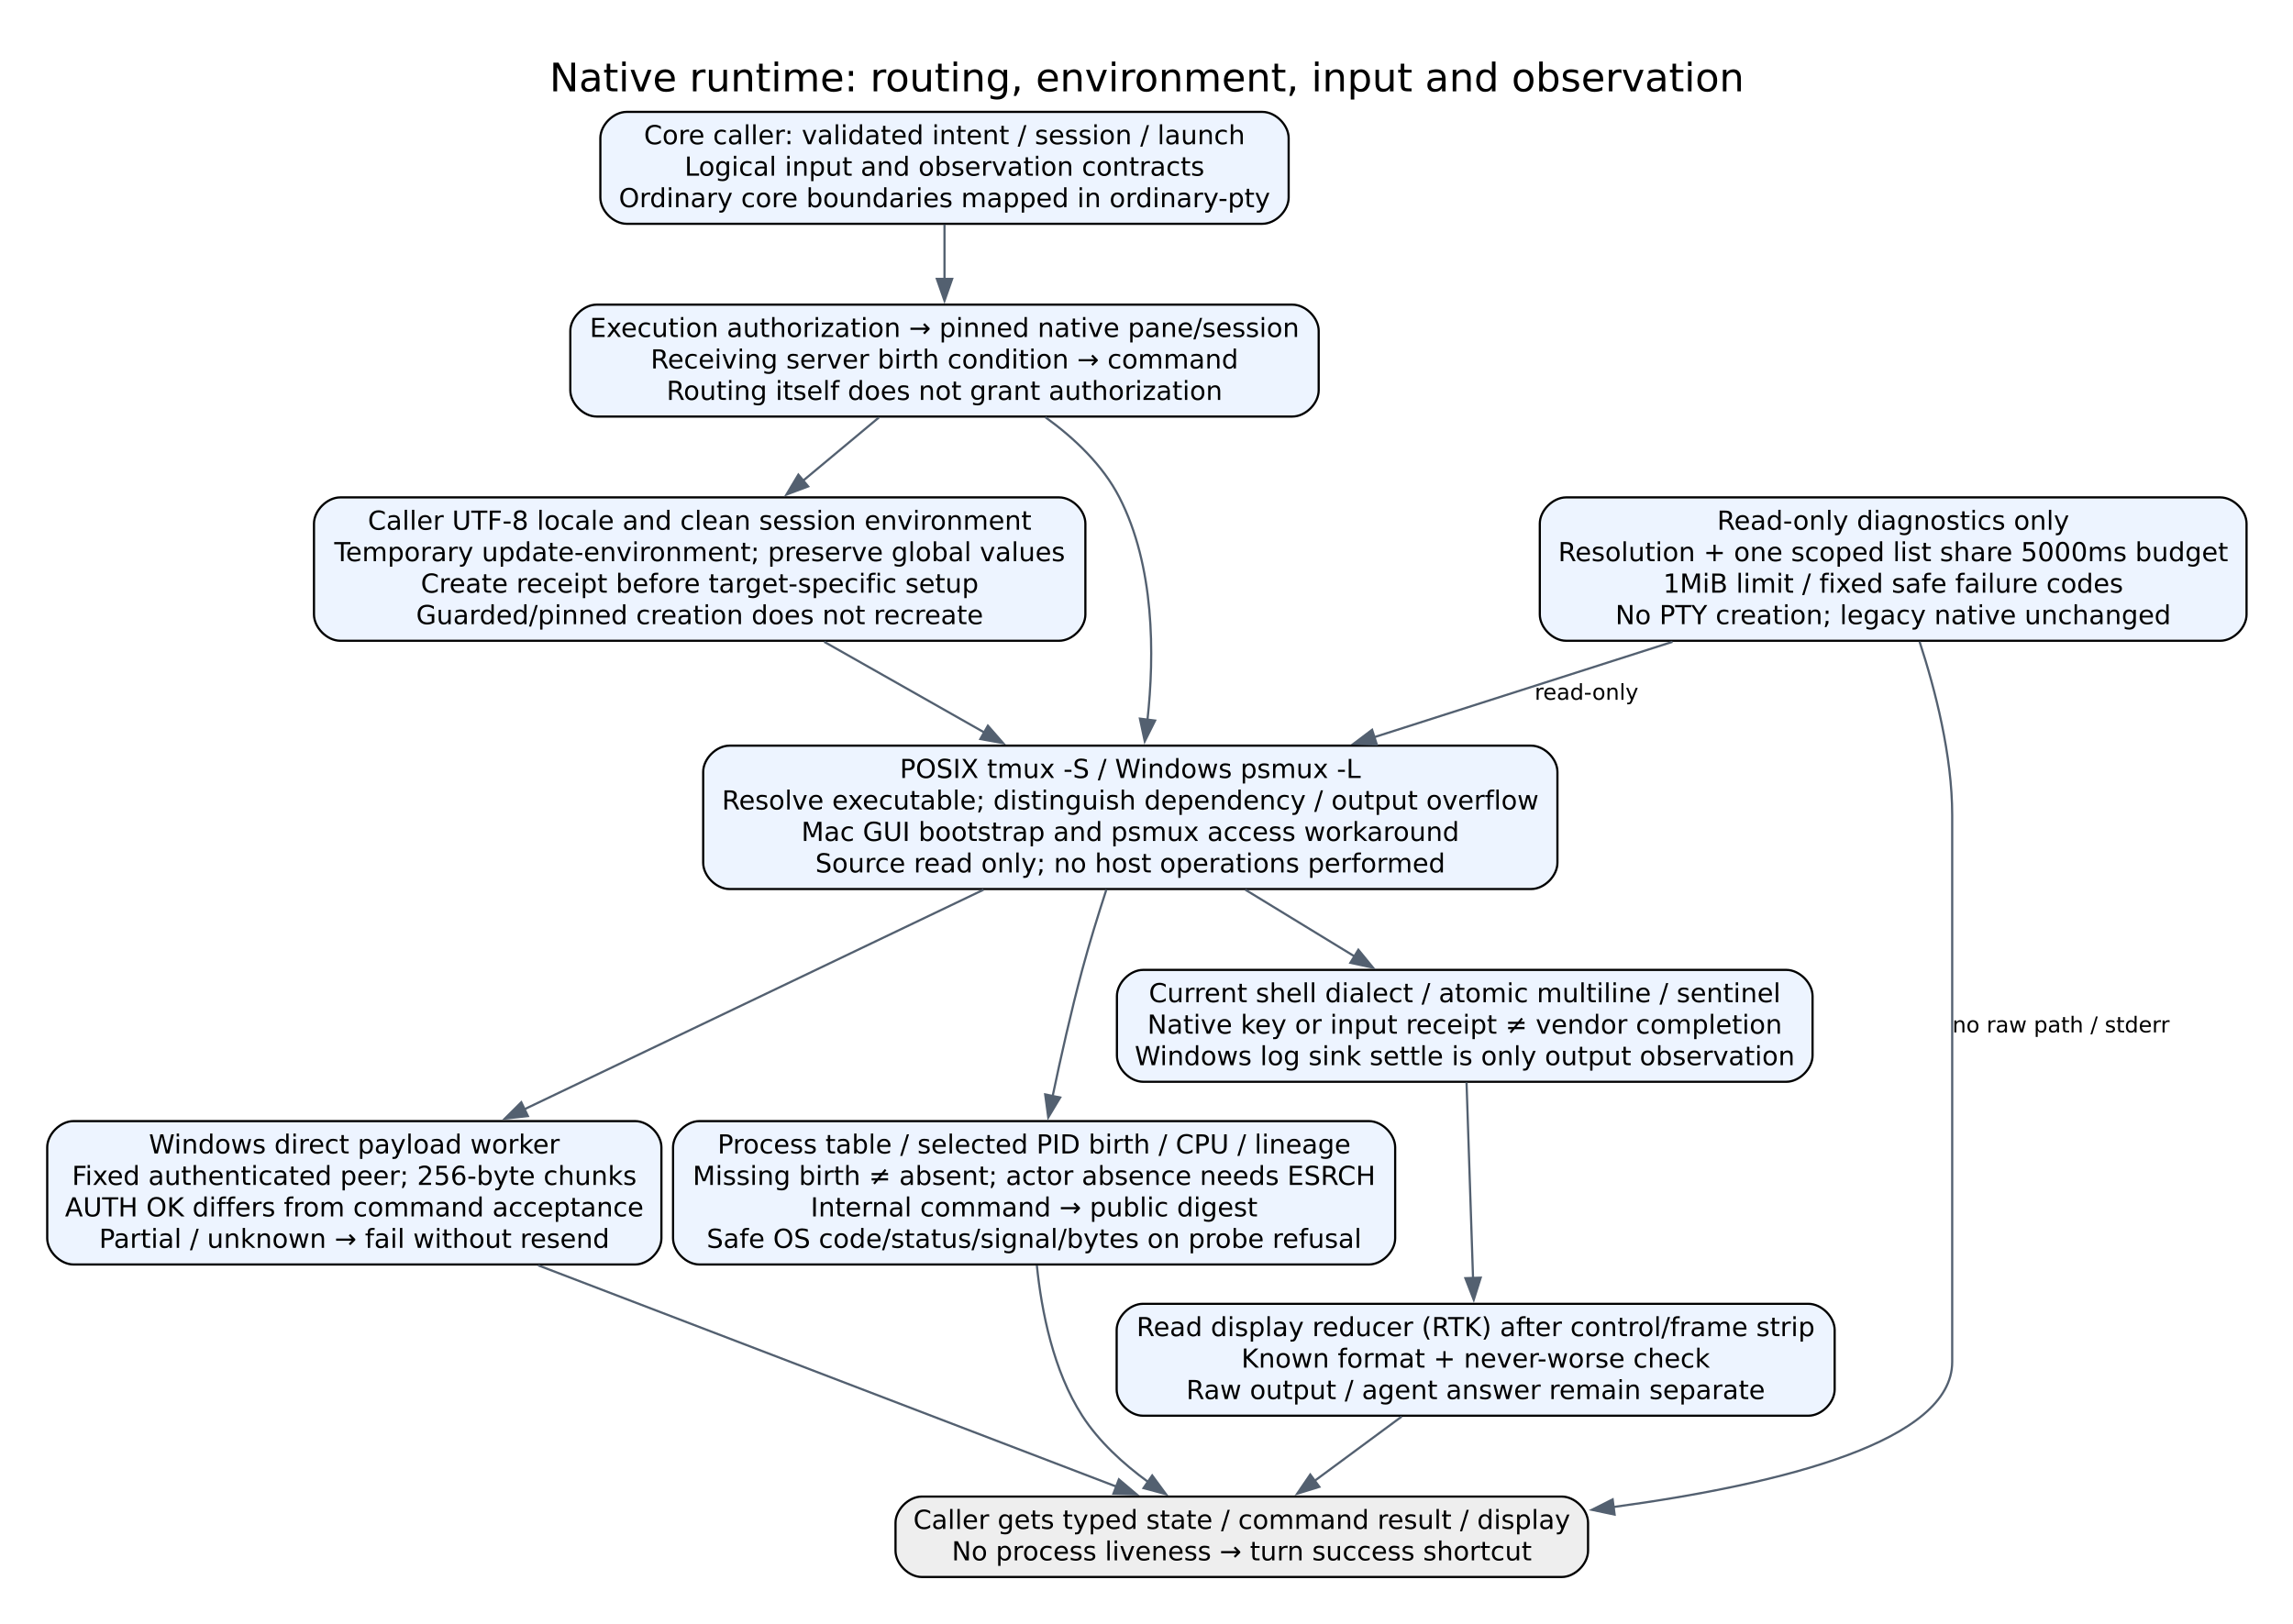
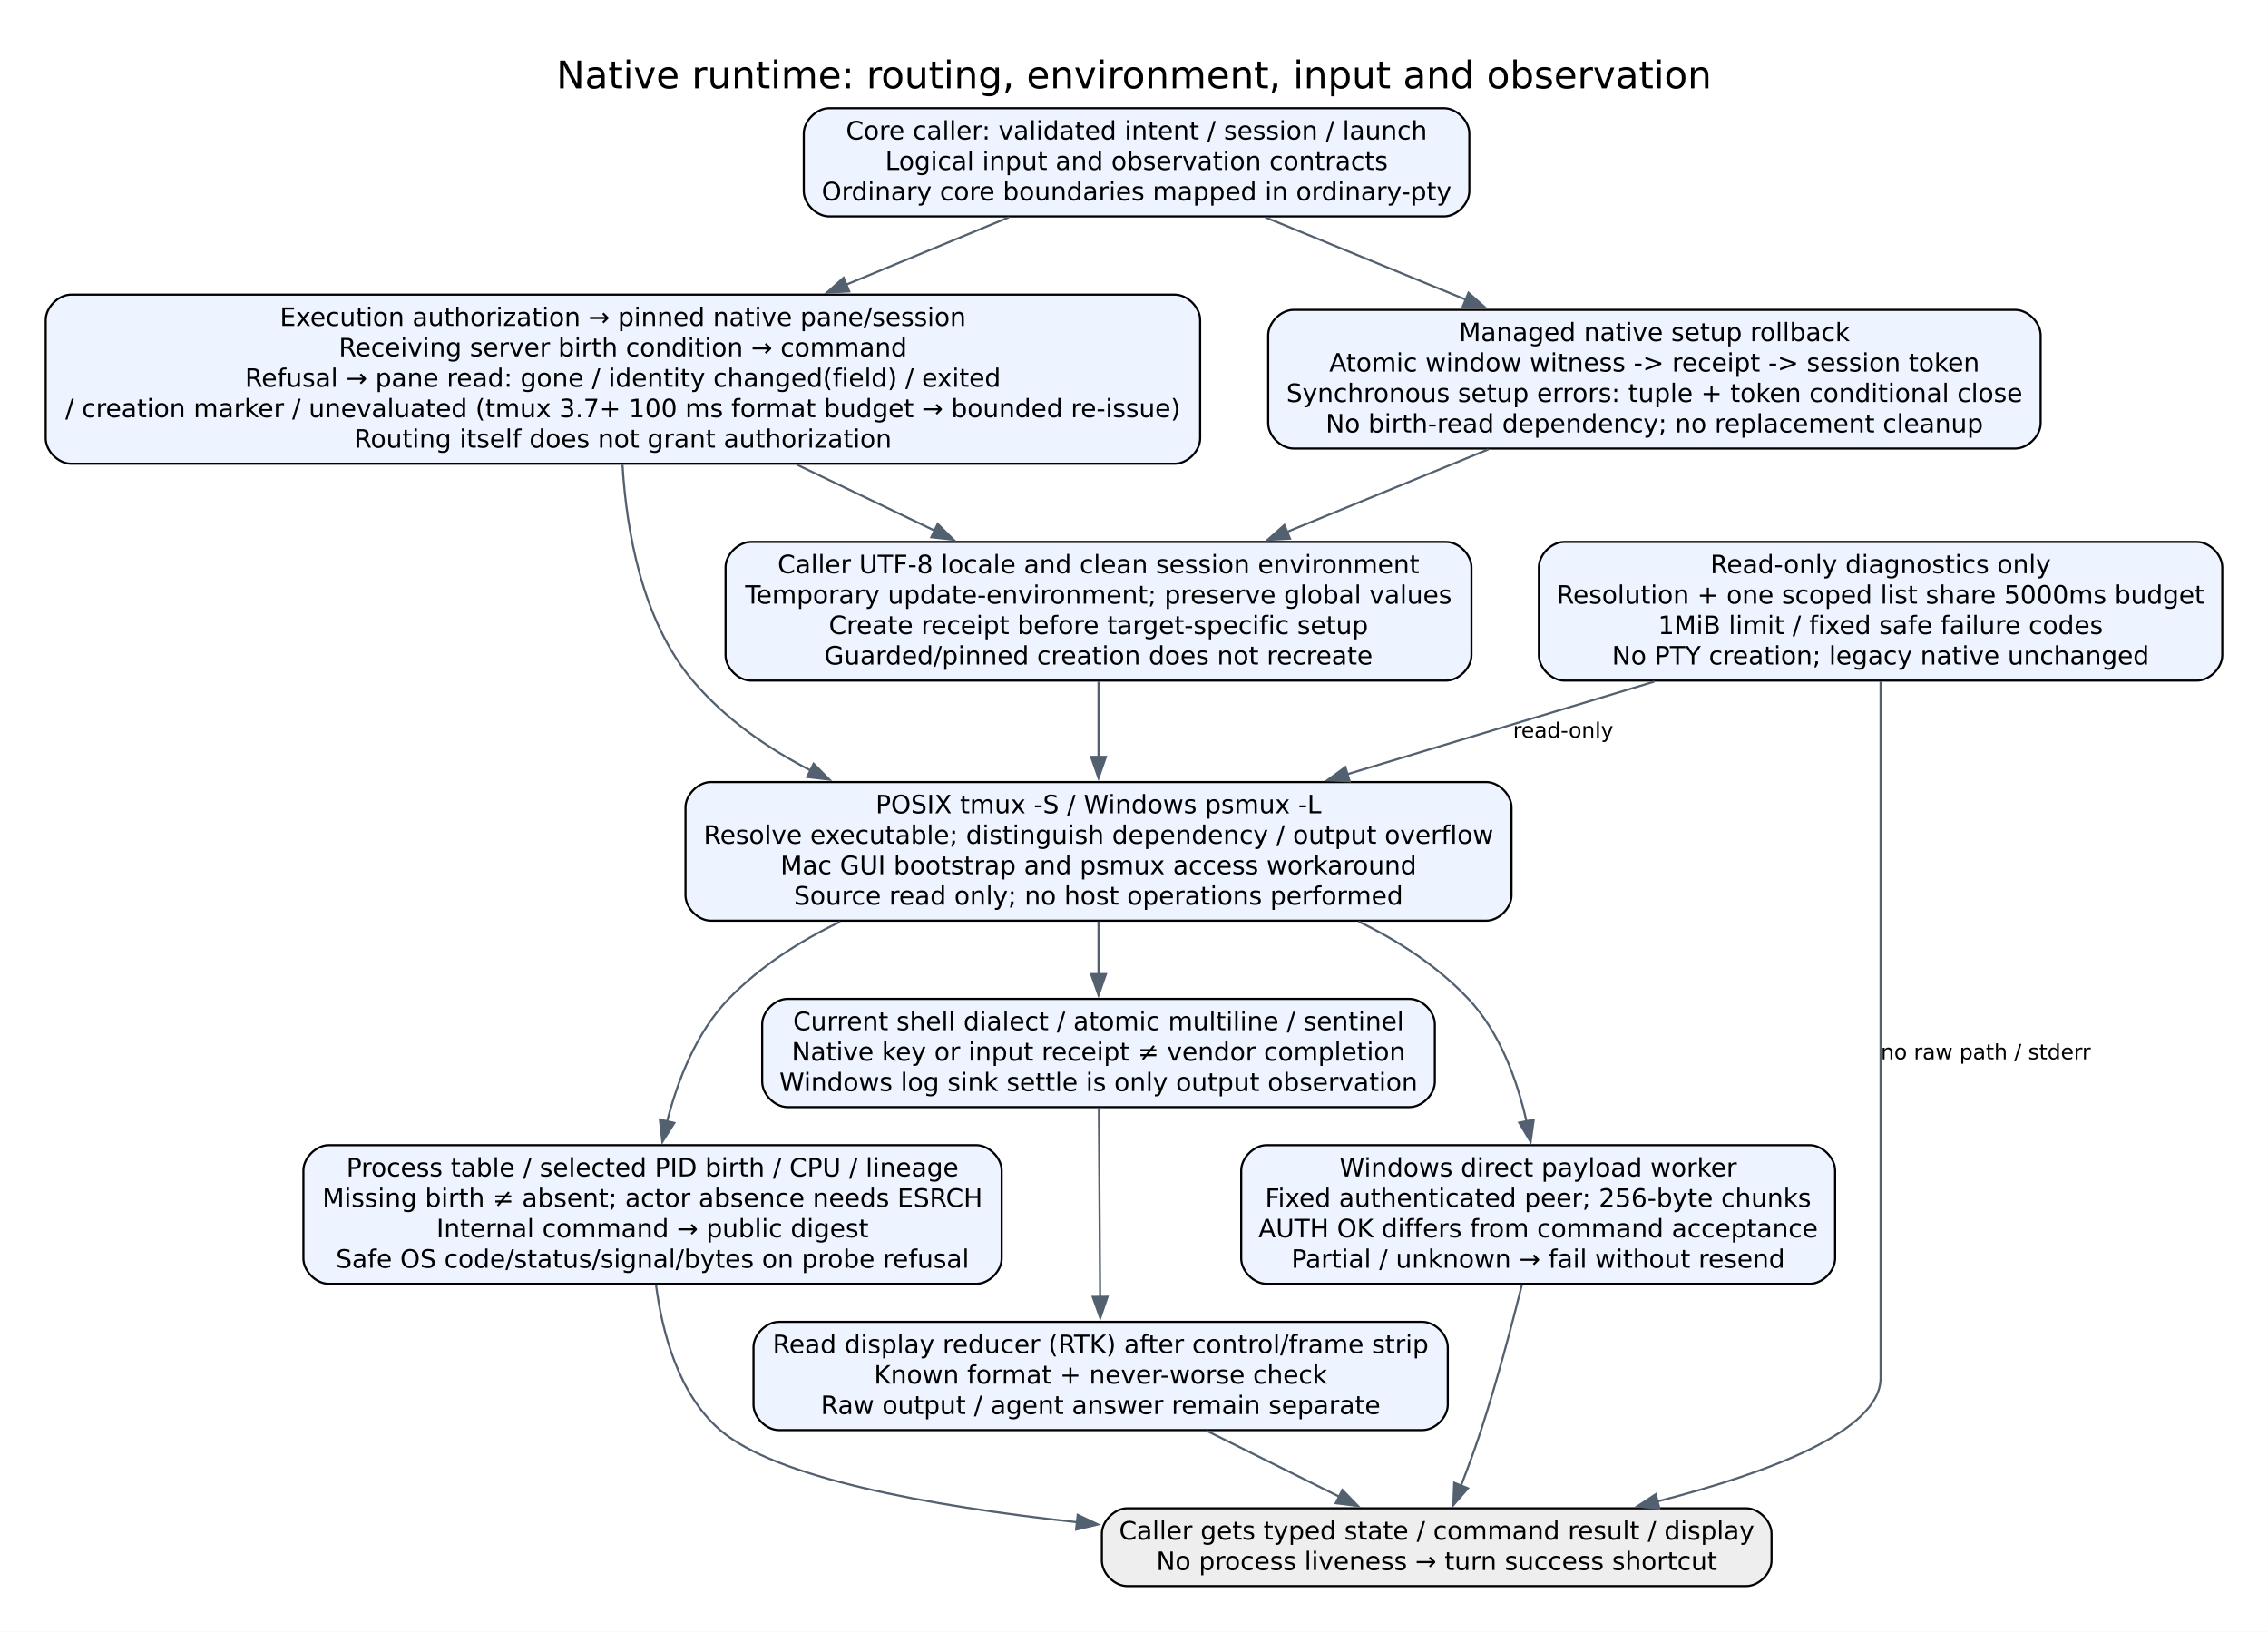
- <svg xmlns="http://www.w3.org/2000/svg" width="1049pt" height="743pt" viewBox="0.00 0.00 1049.00 743.00">
-   <g id="graph0" class="graph" transform="scale(1 1) rotate(0) translate(21.6 721.6)">
-     <polygon fill="white" stroke="none" points="-21.6,21.6 -21.6,-721.6 1027.75,-721.6 1027.75,21.6 -21.6,21.6" />
-     <text xml:space="preserve" text-anchor="middle" x="503.07" y="-679.8" font-family="DejaVu Sans" font-size="18.00">Native runtime: routing, environment, input and observation</text>
+ <svg xmlns="http://www.w3.org/2000/svg" width="1073pt" height="772pt" viewBox="0.00 0.00 1072.94 772.00">
+   <g id="graph0" class="graph" transform="scale(1 1) rotate(0) translate(21.6 750.4)">
+     <polygon fill="white" stroke="none" points="-21.6,21.6 -21.6,-750.4 1051.34,-750.4 1051.34,21.6 -21.6,21.6" />
+     <text text-anchor="middle" x="514.87" y="-708.6" font-family="DejaVu Sans" font-size="18.00">Native runtime: routing, environment, input and observation</text>
    <g id="node1" class="node">
-       <path fill="#edf4ff" stroke="black" d="M555.93,-670.4C555.93,-670.4 265.05,-670.4 265.05,-670.4 259.05,-670.4 253.05,-664.4 253.05,-658.4 253.05,-658.4 253.05,-631.2 253.05,-631.2 253.05,-625.2 259.05,-619.2 265.05,-619.2 265.05,-619.2 555.93,-619.2 555.93,-619.2 561.93,-619.2 567.93,-625.2 567.93,-631.2 567.93,-631.2 567.93,-658.4 567.93,-658.4 567.93,-664.4 561.93,-670.4 555.93,-670.4" />
-       <text xml:space="preserve" text-anchor="middle" x="410.49" y="-655.6" font-family="DejaVu Sans" font-size="12.00">Core caller: validated intent / session / launch</text>
-       <text xml:space="preserve" text-anchor="middle" x="410.49" y="-641.2" font-family="DejaVu Sans" font-size="12.00">Logical input and observation contracts</text>
-       <text xml:space="preserve" text-anchor="middle" x="410.49" y="-626.8" font-family="DejaVu Sans" font-size="12.00">Ordinary core boundaries mapped in ordinary-pty</text>
+       <path fill="#edf4ff" stroke="black" d="M661.52,-699.2C661.52,-699.2 370.64,-699.2 370.64,-699.2 364.64,-699.2 358.64,-693.2 358.64,-687.2 358.64,-687.2 358.64,-660 358.64,-660 358.64,-654 364.64,-648 370.64,-648 370.64,-648 661.52,-648 661.52,-648 667.52,-648 673.52,-654 673.52,-660 673.52,-660 673.52,-687.2 673.52,-687.2 673.52,-693.2 667.52,-699.2 661.52,-699.2" />
+       <text text-anchor="middle" x="516.08" y="-684.4" font-family="DejaVu Sans" font-size="12.00">Core caller: validated intent / session / launch</text>
+       <text text-anchor="middle" x="516.08" y="-670" font-family="DejaVu Sans" font-size="12.00">Logical input and observation contracts</text>
+       <text text-anchor="middle" x="516.08" y="-655.6" font-family="DejaVu Sans" font-size="12.00">Ordinary core boundaries mapped in ordinary-pty</text>
    </g>
    <g id="node2" class="node">
-       <path fill="#edf4ff" stroke="black" d="M569.67,-582.2C569.67,-582.2 251.31,-582.2 251.31,-582.2 245.31,-582.2 239.31,-576.2 239.31,-570.2 239.31,-570.2 239.31,-543 239.31,-543 239.31,-537 245.31,-531 251.31,-531 251.31,-531 569.67,-531 569.67,-531 575.67,-531 581.67,-537 581.67,-543 581.67,-543 581.67,-570.2 581.67,-570.2 581.67,-576.2 575.67,-582.2 569.67,-582.2" />
-       <text xml:space="preserve" text-anchor="middle" x="410.49" y="-567.4" font-family="DejaVu Sans" font-size="12.00">Execution authorization → pinned native pane/session</text>
-       <text xml:space="preserve" text-anchor="middle" x="410.49" y="-553" font-family="DejaVu Sans" font-size="12.00">Receiving server birth condition → command</text>
-       <text xml:space="preserve" text-anchor="middle" x="410.49" y="-538.6" font-family="DejaVu Sans" font-size="12.00">Routing itself does not grant authorization</text>
+       <path fill="#edf4ff" stroke="black" d="M534.16,-611C534.16,-611 12,-611 12,-611 6,-611 0,-605 0,-599 0,-599 0,-543 0,-543 0,-537 6,-531 12,-531 12,-531 534.16,-531 534.16,-531 540.16,-531 546.16,-537 546.16,-543 546.16,-543 546.16,-599 546.16,-599 546.16,-605 540.16,-611 534.16,-611" />
+       <text text-anchor="middle" x="273.08" y="-596.2" font-family="DejaVu Sans" font-size="12.00">Execution authorization → pinned native pane/session</text>
+       <text text-anchor="middle" x="273.08" y="-581.8" font-family="DejaVu Sans" font-size="12.00">Receiving server birth condition → command</text>
+       <text text-anchor="middle" x="273.08" y="-567.4" font-family="DejaVu Sans" font-size="12.00">Refusal → pane read: gone / identity changed(field) / exited</text>
+       <text text-anchor="middle" x="273.08" y="-553" font-family="DejaVu Sans" font-size="12.00">/ creation marker / unevaluated (tmux 3.7+ 100 ms format budget → bounded re-issue)</text>
+       <text text-anchor="middle" x="273.08" y="-538.6" font-family="DejaVu Sans" font-size="12.00">Routing itself does not grant authorization</text>
+     </g>
+     <g id="edge5" class="edge">
+       <path fill="none" stroke="#536070" d="M455.7,-647.6C432.37,-637.95 404.98,-626.6 378.61,-615.69" />
+       <polygon fill="#536070" stroke="#536070" points="380.15,-612.54 369.57,-611.95 377.47,-619 380.15,-612.54" />
+     </g>
+     <g id="node11" class="node">
+       <path fill="#edf4ff" stroke="black" d="M931.81,-603.8C931.81,-603.8 590.35,-603.8 590.35,-603.8 584.35,-603.8 578.35,-597.8 578.35,-591.8 578.35,-591.8 578.35,-550.2 578.35,-550.2 578.35,-544.2 584.35,-538.2 590.35,-538.2 590.35,-538.2 931.81,-538.2 931.81,-538.2 937.81,-538.2 943.81,-544.2 943.81,-550.2 943.81,-550.2 943.81,-591.8 943.81,-591.8 943.81,-597.8 937.81,-603.8 931.81,-603.8" />
+       <text text-anchor="middle" x="761.08" y="-589" font-family="DejaVu Sans" font-size="12.00">Managed native setup rollback</text>
+       <text text-anchor="middle" x="761.08" y="-574.6" font-family="DejaVu Sans" font-size="12.00">Atomic window witness -&gt; receipt -&gt; session token</text>
+       <text text-anchor="middle" x="761.08" y="-560.2" font-family="DejaVu Sans" font-size="12.00">Synchronous setup errors: tuple + token conditional close</text>
+       <text text-anchor="middle" x="761.08" y="-545.8" font-family="DejaVu Sans" font-size="12.00">No birth-read dependency; no replacement cleanup</text>
    </g>
    <g id="edge3" class="edge">
-       <path fill="none" stroke="#536070" d="M410.49,-618.87C410.49,-611.09 410.49,-602.36 410.49,-593.97" />
-       <polygon fill="#536070" stroke="#536070" points="413.99,-593.99 410.49,-583.99 406.99,-593.99 413.99,-593.99" />
+       <path fill="none" stroke="#536070" d="M576.96,-647.6C605.61,-635.84 640.33,-621.58 671.88,-608.63" />
+       <polygon fill="#536070" stroke="#536070" points="673.12,-611.9 681.04,-604.87 670.46,-605.43 673.12,-611.9" />
    </g>
    <g id="node3" class="node">
-       <path fill="#edf4ff" stroke="black" d="M462.94,-494C462.94,-494 134.04,-494 134.04,-494 128.04,-494 122.04,-488 122.04,-482 122.04,-482 122.04,-440.4 122.04,-440.4 122.04,-434.4 128.04,-428.4 134.04,-428.4 134.04,-428.4 462.94,-428.4 462.94,-428.4 468.94,-428.4 474.94,-434.4 474.94,-440.4 474.94,-440.4 474.94,-482 474.94,-482 474.94,-488 468.94,-494 462.94,-494" />
-       <text xml:space="preserve" text-anchor="middle" x="298.49" y="-479.2" font-family="DejaVu Sans" font-size="12.00">Caller UTF-8 locale and clean session environment</text>
-       <text xml:space="preserve" text-anchor="middle" x="298.49" y="-464.8" font-family="DejaVu Sans" font-size="12.00">Temporary update-environment; preserve global values</text>
-       <text xml:space="preserve" text-anchor="middle" x="298.49" y="-450.4" font-family="DejaVu Sans" font-size="12.00">Create receipt before target-specific setup</text>
-       <text xml:space="preserve" text-anchor="middle" x="298.49" y="-436" font-family="DejaVu Sans" font-size="12.00">Guarded/pinned creation does not recreate</text>
+       <path fill="#edf4ff" stroke="black" d="M662.53,-494C662.53,-494 333.63,-494 333.63,-494 327.63,-494 321.63,-488 321.63,-482 321.63,-482 321.63,-440.4 321.63,-440.4 321.63,-434.4 327.63,-428.4 333.63,-428.4 333.63,-428.4 662.53,-428.4 662.53,-428.4 668.53,-428.4 674.53,-434.4 674.53,-440.4 674.53,-440.4 674.53,-482 674.53,-482 674.53,-488 668.53,-494 662.53,-494" />
+       <text text-anchor="middle" x="498.08" y="-479.2" font-family="DejaVu Sans" font-size="12.00">Caller UTF-8 locale and clean session environment</text>
+       <text text-anchor="middle" x="498.08" y="-464.8" font-family="DejaVu Sans" font-size="12.00">Temporary update-environment; preserve global values</text>
+       <text text-anchor="middle" x="498.08" y="-450.4" font-family="DejaVu Sans" font-size="12.00">Create receipt before target-specific setup</text>
+       <text text-anchor="middle" x="498.08" y="-436" font-family="DejaVu Sans" font-size="12.00">Guarded/pinned creation does not recreate</text>
+     </g>
+     <g id="edge6" class="edge">
+       <path fill="none" stroke="#536070" d="M355.27,-530.62C376.63,-520.39 399.56,-509.4 420.67,-499.29" />
+       <polygon fill="#536070" stroke="#536070" points="422,-502.53 429.5,-495.06 418.97,-496.22 422,-502.53" />
+     </g>
+     <g id="node4" class="node">
+       <path fill="#edf4ff" stroke="black" d="M681.48,-380.4C681.48,-380.4 314.68,-380.4 314.68,-380.4 308.68,-380.4 302.68,-374.4 302.68,-368.4 302.68,-368.4 302.68,-326.8 302.68,-326.8 302.68,-320.8 308.68,-314.8 314.68,-314.8 314.68,-314.8 681.48,-314.8 681.48,-314.8 687.48,-314.8 693.48,-320.8 693.48,-326.8 693.48,-326.8 693.48,-368.4 693.48,-368.4 693.48,-374.4 687.48,-380.4 681.48,-380.4" />
+       <text text-anchor="middle" x="498.08" y="-365.6" font-family="DejaVu Sans" font-size="12.00">POSIX tmux -S / Windows psmux -L</text>
+       <text text-anchor="middle" x="498.08" y="-351.2" font-family="DejaVu Sans" font-size="12.00">Resolve executable; distinguish dependency / output overflow</text>
+       <text text-anchor="middle" x="498.08" y="-336.8" font-family="DejaVu Sans" font-size="12.00">Mac GUI bootstrap and psmux access workaround</text>
+       <text text-anchor="middle" x="498.08" y="-322.4" font-family="DejaVu Sans" font-size="12.00">Source read only; no host operations performed</text>
+     </g>
+     <g id="edge8" class="edge">
+       <path fill="none" stroke="#536070" d="M272.87,-530.56C274.72,-499.49 282.01,-456.81 306.08,-428.4 321.19,-410.57 340.94,-396.65 362.01,-385.81" />
+       <polygon fill="#536070" stroke="#536070" points="363.29,-389.08 370.75,-381.55 360.23,-382.79 363.29,-389.08" />
+     </g>
+     <g id="edge7" class="edge">
+       <path fill="none" stroke="#536070" d="M498.08,-427.92C498.08,-416.7 498.08,-403.93 498.08,-391.96" />
+       <polygon fill="#536070" stroke="#536070" points="501.58,-392.32 498.08,-382.32 494.58,-392.32 501.58,-392.32" />
+     </g>
+     <g id="node5" class="node">
+       <path fill="#edf4ff" stroke="black" d="M834.57,-208.6C834.57,-208.6 577.59,-208.6 577.59,-208.6 571.59,-208.6 565.59,-202.6 565.59,-196.6 565.59,-196.6 565.59,-155 565.59,-155 565.59,-149 571.59,-143 577.59,-143 577.59,-143 834.57,-143 834.57,-143 840.57,-143 846.57,-149 846.57,-155 846.57,-155 846.57,-196.6 846.57,-196.6 846.57,-202.6 840.57,-208.6 834.57,-208.6" />
+       <text text-anchor="middle" x="706.08" y="-193.8" font-family="DejaVu Sans" font-size="12.00">Windows direct payload worker</text>
+       <text text-anchor="middle" x="706.08" y="-179.4" font-family="DejaVu Sans" font-size="12.00">Fixed authenticated peer; 256-byte chunks</text>
+       <text text-anchor="middle" x="706.08" y="-165" font-family="DejaVu Sans" font-size="12.00">AUTH OK differs from command acceptance</text>
+       <text text-anchor="middle" x="706.08" y="-150.6" font-family="DejaVu Sans" font-size="12.00">Partial / unknown → fail without resend</text>
+     </g>
+     <g id="edge9" class="edge">
+       <path fill="none" stroke="#536070" d="M621.1,-314.42C640.36,-305.09 658.64,-293.12 673.08,-277.8 687.89,-262.09 696.06,-239.64 700.56,-219.89" />
+       <polygon fill="#536070" stroke="#536070" points="703.98,-220.62 702.51,-210.13 697.12,-219.25 703.98,-220.62" />
+     </g>
+     <g id="node6" class="node">
+       <path fill="#edf4ff" stroke="black" d="M440.26,-208.6C440.26,-208.6 133.91,-208.6 133.91,-208.6 127.91,-208.6 121.91,-202.6 121.91,-196.6 121.91,-196.6 121.91,-155 121.91,-155 121.91,-149 127.91,-143 133.91,-143 133.91,-143 440.26,-143 440.26,-143 446.26,-143 452.26,-149 452.26,-155 452.26,-155 452.26,-196.6 452.26,-196.6 452.26,-202.6 446.26,-208.6 440.26,-208.6" />
+       <text text-anchor="middle" x="287.08" y="-193.8" font-family="DejaVu Sans" font-size="12.00">Process table / selected PID birth / CPU / lineage</text>
+       <text text-anchor="middle" x="287.08" y="-179.4" font-family="DejaVu Sans" font-size="12.00">Missing birth ≠ absent; actor absence needs ESRCH</text>
+       <text text-anchor="middle" x="287.08" y="-165" font-family="DejaVu Sans" font-size="12.00">Internal command → public digest</text>
+       <text text-anchor="middle" x="287.08" y="-150.6" font-family="DejaVu Sans" font-size="12.00">Safe OS code/status/signal/bytes on probe refusal</text>
+     </g>
+     <g id="edge10" class="edge">
+       <path fill="none" stroke="#536070" d="M375.85,-314.31C356.39,-304.98 337.84,-293.04 323.08,-277.8 307.86,-262.08 299.02,-239.49 293.92,-219.66" />
+       <polygon fill="#536070" stroke="#536070" points="297.39,-219.12 291.73,-210.16 290.57,-220.69 297.39,-219.12" />
+     </g>
+     <g id="node7" class="node">
+       <path fill="#edf4ff" stroke="black" d="M645.2,-277.8C645.2,-277.8 350.96,-277.8 350.96,-277.8 344.96,-277.8 338.96,-271.8 338.96,-265.8 338.96,-265.8 338.96,-238.6 338.96,-238.6 338.96,-232.6 344.96,-226.6 350.96,-226.6 350.96,-226.6 645.2,-226.6 645.2,-226.6 651.2,-226.6 657.2,-232.6 657.2,-238.6 657.2,-238.6 657.2,-265.8 657.2,-265.8 657.2,-271.8 651.2,-277.8 645.2,-277.8" />
+       <text text-anchor="middle" x="498.08" y="-263" font-family="DejaVu Sans" font-size="12.00">Current shell dialect / atomic multiline / sentinel</text>
+       <text text-anchor="middle" x="498.08" y="-248.6" font-family="DejaVu Sans" font-size="12.00">Native key or input receipt ≠ vendor completion</text>
+       <text text-anchor="middle" x="498.08" y="-234.2" font-family="DejaVu Sans" font-size="12.00">Windows log sink settle is only output observation</text>
+     </g>
+     <g id="edge11" class="edge">
+       <path fill="none" stroke="#536070" d="M498.08,-314.46C498.08,-306.35 498.08,-297.6 498.08,-289.31" />
+       <polygon fill="#536070" stroke="#536070" points="501.58,-289.54 498.08,-279.54 494.58,-289.54 501.58,-289.54" />
+     </g>
+     <g id="node9" class="node">
+       <path fill="#eeeeee" stroke="black" d="M804.49,-36.8C804.49,-36.8 511.67,-36.8 511.67,-36.8 505.67,-36.8 499.67,-30.8 499.67,-24.8 499.67,-24.8 499.67,-12 499.67,-12 499.67,-6 505.67,0 511.67,0 511.67,0 804.49,0 804.49,0 810.49,0 816.49,-6 816.49,-12 816.49,-12 816.49,-24.8 816.49,-24.8 816.49,-30.8 810.49,-36.8 804.49,-36.8" />
+       <text text-anchor="middle" x="658.08" y="-22" font-family="DejaVu Sans" font-size="12.00">Caller gets typed state / command result / display</text>
+       <text text-anchor="middle" x="658.08" y="-7.6" font-family="DejaVu Sans" font-size="12.00">No process liveness → turn success shortcut</text>
+     </g>
+     <g id="edge13" class="edge">
+       <path fill="none" stroke="#536070" d="M698.44,-142.7C693.45,-122.72 686.5,-96.58 679.08,-73.8 676.25,-65.1 672.8,-55.76 669.52,-47.32" />
+       <polygon fill="#536070" stroke="#536070" points="672.87,-46.28 665.93,-38.27 666.36,-48.86 672.87,-46.28" />
+     </g>
+     <g id="edge12" class="edge">
+       <path fill="none" stroke="#536070" d="M288.7,-142.7C291.62,-120.07 299.3,-90.86 319.08,-73.8 345.22,-51.26 417.08,-37.98 487.95,-30.2" />
+       <polygon fill="#536070" stroke="#536070" points="488.23,-33.69 497.8,-29.15 487.49,-26.73 488.23,-33.69" />
+     </g>
+     <g id="node8" class="node">
+       <path fill="#edf4ff" stroke="black" d="M651.32,-125C651.32,-125 346.85,-125 346.85,-125 340.85,-125 334.85,-119 334.85,-113 334.85,-113 334.85,-85.8 334.85,-85.8 334.85,-79.8 340.85,-73.8 346.85,-73.8 346.85,-73.8 651.32,-73.8 651.32,-73.8 657.32,-73.8 663.32,-79.8 663.32,-85.8 663.32,-85.8 663.32,-113 663.32,-113 663.32,-119 657.32,-125 651.32,-125" />
+       <text text-anchor="middle" x="499.08" y="-110.2" font-family="DejaVu Sans" font-size="12.00">Read display reducer (RTK) after control/frame strip</text>
+       <text text-anchor="middle" x="499.08" y="-95.8" font-family="DejaVu Sans" font-size="12.00">Known format + never-worse check</text>
+       <text text-anchor="middle" x="499.08" y="-81.4" font-family="DejaVu Sans" font-size="12.00">Raw output / agent answer remain separate</text>
+     </g>
+     <g id="edge14" class="edge">
+       <path fill="none" stroke="#536070" d="M498.25,-226.3C498.41,-201.85 498.66,-164.29 498.84,-136.56" />
+       <polygon fill="#536070" stroke="#536070" points="502.34,-136.88 498.91,-126.85 495.34,-136.83 502.34,-136.88" />
+     </g>
+     <g id="edge15" class="edge">
+       <path fill="none" stroke="#536070" d="M549.39,-73.4C569.44,-63.44 592.37,-52.05 611.98,-42.3" />
+       <polygon fill="#536070" stroke="#536070" points="613.45,-45.49 620.84,-37.9 610.33,-39.22 613.45,-45.49" />
+     </g>
+     <g id="node10" class="node">
+       <path fill="#edf4ff" stroke="black" d="M1017.74,-494C1017.74,-494 718.42,-494 718.42,-494 712.42,-494 706.42,-488 706.42,-482 706.42,-482 706.42,-440.4 706.42,-440.4 706.42,-434.4 712.42,-428.4 718.42,-428.4 718.42,-428.4 1017.74,-428.4 1017.74,-428.4 1023.74,-428.4 1029.74,-434.4 1029.74,-440.4 1029.74,-440.4 1029.74,-482 1029.74,-482 1029.74,-488 1023.74,-494 1017.74,-494" />
+       <text text-anchor="middle" x="868.08" y="-479.2" font-family="DejaVu Sans" font-size="12.00">Read-only diagnostics only</text>
+       <text text-anchor="middle" x="868.08" y="-464.8" font-family="DejaVu Sans" font-size="12.00">Resolution + one scoped list share 5000ms budget</text>
+       <text text-anchor="middle" x="868.08" y="-450.4" font-family="DejaVu Sans" font-size="12.00">1MiB limit / fixed safe failure codes</text>
+       <text text-anchor="middle" x="868.08" y="-436" font-family="DejaVu Sans" font-size="12.00">No PTY creation; legacy native unchanged</text>
+     </g>
+     <g id="edge1" class="edge">
+       <path fill="none" stroke="#536070" d="M761.06,-427.92C715.52,-414.18 662.26,-398.12 615.63,-384.06" />
+       <polygon fill="#536070" stroke="#536070" points="616.89,-380.78 606.31,-381.24 614.87,-387.48 616.89,-380.78" />
+       <text text-anchor="middle" x="717.93" y="-401.4" font-family="DejaVu Sans" font-size="10.00">read-only</text>
+     </g>
+     <g id="edge2" class="edge">
+       <path fill="none" stroke="#536070" d="M868.08,-427.97C868.08,-405.68 868.08,-375.34 868.08,-348.6 868.08,-348.6 868.08,-348.6 868.08,-98.4 868.08,-73.35 815.06,-53.52 762.3,-40" />
+       <polygon fill="#536070" stroke="#536070" points="763.43,-36.68 752.88,-37.66 761.74,-43.47 763.43,-36.68" />
+       <text text-anchor="middle" x="917.85" y="-249.2" font-family="DejaVu Sans" font-size="10.00">no raw path / stderr</text>
    </g>
    <g id="edge4" class="edge">
-       <path fill="none" stroke="#536070" d="M380.48,-530.57C369.84,-521.7 357.59,-511.49 345.87,-501.71" />
-       <polygon fill="#536070" stroke="#536070" points="348.12,-499.03 338.2,-495.31 343.64,-504.41 348.12,-499.03" />
-     </g>
-     <g id="node4" class="node">
-       <path fill="#edf4ff" stroke="black" d="M678.89,-380.4C678.89,-380.4 312.09,-380.4 312.09,-380.4 306.09,-380.4 300.09,-374.4 300.09,-368.4 300.09,-368.4 300.09,-326.8 300.09,-326.8 300.09,-320.8 306.09,-314.8 312.09,-314.8 312.09,-314.8 678.89,-314.8 678.89,-314.8 684.89,-314.8 690.89,-320.8 690.89,-326.8 690.89,-326.8 690.89,-368.4 690.89,-368.4 690.89,-374.4 684.89,-380.4 678.89,-380.4" />
-       <text xml:space="preserve" text-anchor="middle" x="495.49" y="-365.6" font-family="DejaVu Sans" font-size="12.00">POSIX tmux -S / Windows psmux -L</text>
-       <text xml:space="preserve" text-anchor="middle" x="495.49" y="-351.2" font-family="DejaVu Sans" font-size="12.00">Resolve executable; distinguish dependency / output overflow</text>
-       <text xml:space="preserve" text-anchor="middle" x="495.49" y="-336.8" font-family="DejaVu Sans" font-size="12.00">Mac GUI bootstrap and psmux access workaround</text>
-       <text xml:space="preserve" text-anchor="middle" x="495.49" y="-322.4" font-family="DejaVu Sans" font-size="12.00">Source read only; no host operations performed</text>
-     </g>
-     <g id="edge6" class="edge">
-       <path fill="none" stroke="#536070" d="M456.59,-530.73C469.9,-521.11 482.88,-508.81 490.49,-494 506.61,-462.62 506.63,-422.21 503.32,-391.95" />
-       <polygon fill="#536070" stroke="#536070" points="506.83,-391.88 502.1,-382.4 499.89,-392.76 506.83,-391.88" />
-     </g>
-     <g id="edge5" class="edge">
-       <path fill="none" stroke="#536070" d="M355.47,-427.92C378.34,-414.97 404.86,-399.94 428.64,-386.47" />
-       <polygon fill="#536070" stroke="#536070" points="430.34,-389.53 437.32,-381.55 426.89,-383.44 430.34,-389.53" />
-     </g>
-     <g id="node5" class="node">
-       <path fill="#edf4ff" stroke="black" d="M268.98,-208.6C268.98,-208.6 12,-208.6 12,-208.6 6,-208.6 0,-202.6 0,-196.6 0,-196.6 0,-155 0,-155 0,-149 6,-143 12,-143 12,-143 268.98,-143 268.98,-143 274.98,-143 280.98,-149 280.98,-155 280.98,-155 280.98,-196.6 280.98,-196.6 280.98,-202.6 274.98,-208.6 268.98,-208.6" />
-       <text xml:space="preserve" text-anchor="middle" x="140.49" y="-193.8" font-family="DejaVu Sans" font-size="12.00">Windows direct payload worker</text>
-       <text xml:space="preserve" text-anchor="middle" x="140.49" y="-179.4" font-family="DejaVu Sans" font-size="12.00">Fixed authenticated peer; 256-byte chunks</text>
-       <text xml:space="preserve" text-anchor="middle" x="140.49" y="-165" font-family="DejaVu Sans" font-size="12.00">AUTH OK differs from command acceptance</text>
-       <text xml:space="preserve" text-anchor="middle" x="140.49" y="-150.6" font-family="DejaVu Sans" font-size="12.00">Partial / unknown → fail without resend</text>
-     </g>
-     <g id="edge7" class="edge">
-       <path fill="none" stroke="#536070" d="M428.3,-314.46C368.51,-285.86 281.06,-244.03 218.26,-214" />
-       <polygon fill="#536070" stroke="#536070" points="219.9,-210.91 209.37,-209.75 216.88,-217.22 219.9,-210.91" />
-     </g>
-     <g id="node6" class="node">
-       <path fill="#edf4ff" stroke="black" d="M604.66,-208.6C604.66,-208.6 298.31,-208.6 298.31,-208.6 292.31,-208.6 286.31,-202.6 286.31,-196.6 286.31,-196.6 286.31,-155 286.31,-155 286.31,-149 292.31,-143 298.31,-143 298.31,-143 604.66,-143 604.66,-143 610.66,-143 616.66,-149 616.66,-155 616.66,-155 616.66,-196.6 616.66,-196.6 616.66,-202.6 610.66,-208.6 604.66,-208.6" />
-       <text xml:space="preserve" text-anchor="middle" x="451.49" y="-193.8" font-family="DejaVu Sans" font-size="12.00">Process table / selected PID birth / CPU / lineage</text>
-       <text xml:space="preserve" text-anchor="middle" x="451.49" y="-179.4" font-family="DejaVu Sans" font-size="12.00">Missing birth ≠ absent; actor absence needs ESRCH</text>
-       <text xml:space="preserve" text-anchor="middle" x="451.49" y="-165" font-family="DejaVu Sans" font-size="12.00">Internal command → public digest</text>
-       <text xml:space="preserve" text-anchor="middle" x="451.49" y="-150.6" font-family="DejaVu Sans" font-size="12.00">Safe OS code/status/signal/bytes on probe refusal</text>
-     </g>
-     <g id="edge8" class="edge">
-       <path fill="none" stroke="#536070" d="M484.56,-314.59C480.8,-303.06 476.74,-289.91 473.49,-277.8 468.43,-258.94 463.7,-237.87 459.93,-219.87" />
-       <polygon fill="#536070" stroke="#536070" points="463.41,-219.4 457.96,-210.31 456.55,-220.81 463.41,-219.4" />
-     </g>
-     <g id="node7" class="node">
-       <path fill="#edf4ff" stroke="black" d="M795.61,-277.8C795.61,-277.8 501.37,-277.8 501.37,-277.8 495.37,-277.8 489.37,-271.8 489.37,-265.8 489.37,-265.8 489.37,-238.6 489.37,-238.6 489.37,-232.6 495.37,-226.6 501.37,-226.6 501.37,-226.6 795.61,-226.6 795.61,-226.6 801.61,-226.6 807.61,-232.6 807.61,-238.6 807.61,-238.6 807.61,-265.8 807.61,-265.8 807.61,-271.8 801.61,-277.8 795.61,-277.8" />
-       <text xml:space="preserve" text-anchor="middle" x="648.49" y="-263" font-family="DejaVu Sans" font-size="12.00">Current shell dialect / atomic multiline / sentinel</text>
-       <text xml:space="preserve" text-anchor="middle" x="648.49" y="-248.6" font-family="DejaVu Sans" font-size="12.00">Native key or input receipt ≠ vendor completion</text>
-       <text xml:space="preserve" text-anchor="middle" x="648.49" y="-234.2" font-family="DejaVu Sans" font-size="12.00">Windows log sink settle is only output observation</text>
-     </g>
-     <g id="edge9" class="edge">
-       <path fill="none" stroke="#536070" d="M548.14,-314.46C564.32,-304.58 582.08,-293.74 598.1,-283.96" />
-       <polygon fill="#536070" stroke="#536070" points="599.82,-287.01 606.53,-278.81 596.17,-281.04 599.82,-287.01" />
-     </g>
-     <g id="node9" class="node">
-       <path fill="#eeeeee" stroke="black" d="M692.9,-36.8C692.9,-36.8 400.08,-36.8 400.08,-36.8 394.08,-36.8 388.08,-30.8 388.08,-24.8 388.08,-24.8 388.08,-12 388.08,-12 388.08,-6 394.08,0 400.08,0 400.08,0 692.9,0 692.9,0 698.9,0 704.9,-6 704.9,-12 704.9,-12 704.9,-24.8 704.9,-24.8 704.9,-30.8 698.9,-36.8 692.9,-36.8" />
-       <text xml:space="preserve" text-anchor="middle" x="546.49" y="-22" font-family="DejaVu Sans" font-size="12.00">Caller gets typed state / command result / display</text>
-       <text xml:space="preserve" text-anchor="middle" x="546.49" y="-7.6" font-family="DejaVu Sans" font-size="12.00">No process liveness → turn success shortcut</text>
-     </g>
-     <g id="edge11" class="edge">
-       <path fill="none" stroke="#536070" d="M224.61,-142.6C303.76,-112.31 420.14,-67.76 489.12,-41.36" />
-       <polygon fill="#536070" stroke="#536070" points="490.27,-44.66 498.36,-37.82 487.77,-38.13 490.27,-44.66" />
-     </g>
-     <g id="edge10" class="edge">
-       <path fill="none" stroke="#536070" d="M452.74,-142.55C454.89,-121.54 460.27,-94.32 473.49,-73.8 481.11,-61.97 492.27,-51.78 503.58,-43.53" />
-       <polygon fill="#536070" stroke="#536070" points="505.51,-46.45 511.78,-37.92 501.55,-40.68 505.51,-46.45" />
-     </g>
-     <g id="node8" class="node">
-       <path fill="#edf4ff" stroke="black" d="M805.72,-125C805.72,-125 501.25,-125 501.25,-125 495.25,-125 489.25,-119 489.25,-113 489.25,-113 489.25,-85.8 489.25,-85.8 489.25,-79.8 495.25,-73.8 501.25,-73.8 501.25,-73.8 805.72,-73.8 805.72,-73.8 811.72,-73.8 817.72,-79.8 817.72,-85.8 817.72,-85.8 817.72,-113 817.72,-113 817.72,-119 811.72,-125 805.72,-125" />
-       <text xml:space="preserve" text-anchor="middle" x="653.49" y="-110.2" font-family="DejaVu Sans" font-size="12.00">Read display reducer (RTK) after control/frame strip</text>
-       <text xml:space="preserve" text-anchor="middle" x="653.49" y="-95.8" font-family="DejaVu Sans" font-size="12.00">Known format + never-worse check</text>
-       <text xml:space="preserve" text-anchor="middle" x="653.49" y="-81.4" font-family="DejaVu Sans" font-size="12.00">Raw output / agent answer remain separate</text>
-     </g>
-     <g id="edge12" class="edge">
-       <path fill="none" stroke="#536070" d="M649.31,-226.3C650.13,-201.85 651.37,-164.29 652.29,-136.56" />
-       <polygon fill="#536070" stroke="#536070" points="655.78,-136.96 652.61,-126.85 648.78,-136.73 655.78,-136.96" />
-     </g>
-     <g id="edge13" class="edge">
-       <path fill="none" stroke="#536070" d="M619.63,-73.4C606.82,-63.95 592.27,-53.2 579.54,-43.8" />
-       <polygon fill="#536070" stroke="#536070" points="581.98,-41.25 571.85,-38.13 577.82,-46.88 581.98,-41.25" />
-     </g>
-     <g id="node10" class="node">
-       <path fill="#edf4ff" stroke="black" d="M994.15,-494C994.15,-494 694.83,-494 694.83,-494 688.83,-494 682.83,-488 682.83,-482 682.83,-482 682.83,-440.4 682.83,-440.4 682.83,-434.4 688.83,-428.4 694.83,-428.4 694.83,-428.4 994.15,-428.4 994.15,-428.4 1000.15,-428.4 1006.15,-434.4 1006.15,-440.4 1006.15,-440.4 1006.15,-482 1006.15,-482 1006.15,-488 1000.15,-494 994.15,-494" />
-       <text xml:space="preserve" text-anchor="middle" x="844.49" y="-479.2" font-family="DejaVu Sans" font-size="12.00">Read-only diagnostics only</text>
-       <text xml:space="preserve" text-anchor="middle" x="844.49" y="-464.8" font-family="DejaVu Sans" font-size="12.00">Resolution + one scoped list share 5000ms budget</text>
-       <text xml:space="preserve" text-anchor="middle" x="844.49" y="-450.4" font-family="DejaVu Sans" font-size="12.00">1MiB limit / fixed safe failure codes</text>
-       <text xml:space="preserve" text-anchor="middle" x="844.49" y="-436" font-family="DejaVu Sans" font-size="12.00">No PTY creation; legacy native unchanged</text>
-     </g>
-     <g id="edge1" class="edge">
-       <path fill="none" stroke="#536070" d="M743.54,-427.92C700.77,-414.24 650.78,-398.26 606.92,-384.23" />
-       <polygon fill="#536070" stroke="#536070" points="608.24,-380.98 597.65,-381.27 606.11,-387.65 608.24,-380.98" />
-       <text xml:space="preserve" text-anchor="middle" x="704.2" y="-401.4" font-family="DejaVu Sans" font-size="10.00">read-only</text>
-     </g>
-     <g id="edge2" class="edge">
-       <path fill="none" stroke="#536070" d="M856.57,-427.98C863.76,-405.95 871.49,-375.91 871.49,-348.6 871.49,-348.6 871.49,-348.6 871.49,-98.4 871.49,-62.35 795.04,-42.69 716.3,-31.99" />
-       <polygon fill="#536070" stroke="#536070" points="717.05,-28.56 706.68,-30.74 716.15,-35.5 717.05,-28.56" />
-       <text xml:space="preserve" text-anchor="middle" x="921.26" y="-249.2" font-family="DejaVu Sans" font-size="10.00">no raw path / stderr</text>
+       <path fill="none" stroke="#536070" d="M682.53,-537.8C652.48,-525.48 617.99,-511.35 587.03,-498.66" />
+       <polygon fill="#536070" stroke="#536070" points="588.66,-495.55 578.08,-494.99 586.01,-502.02 588.66,-495.55" />
    </g>
  </g>
</svg>
